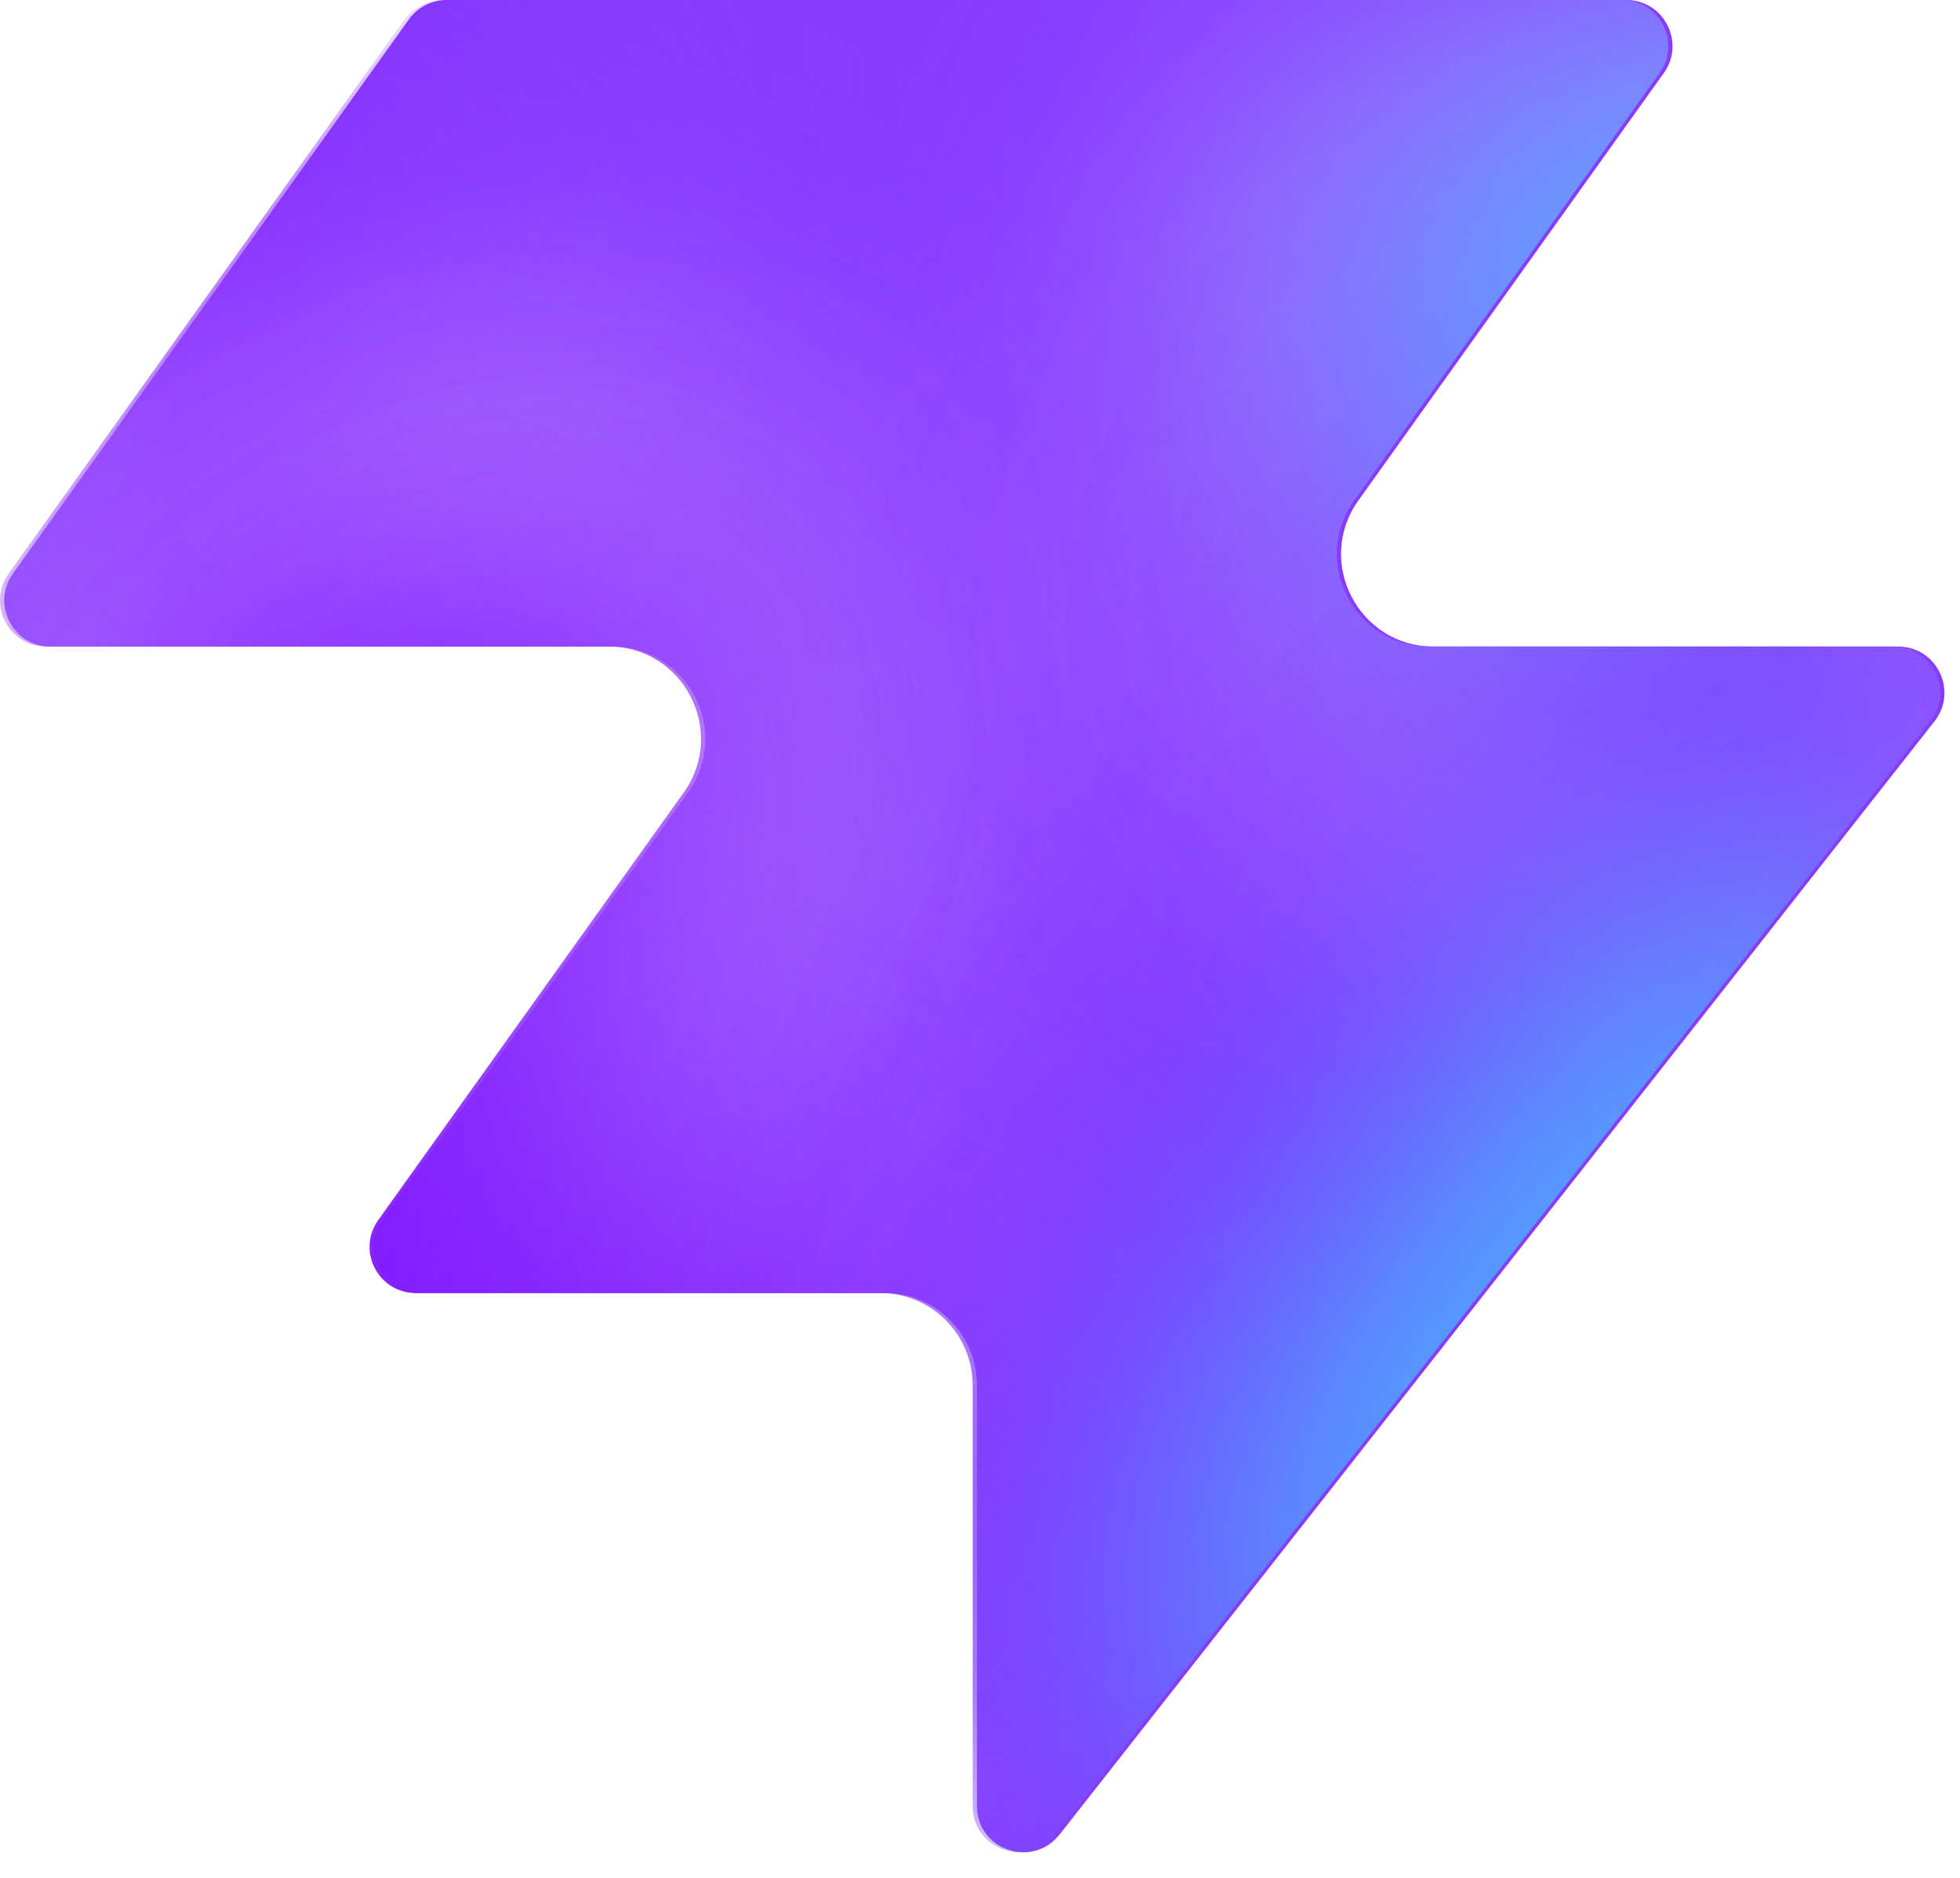
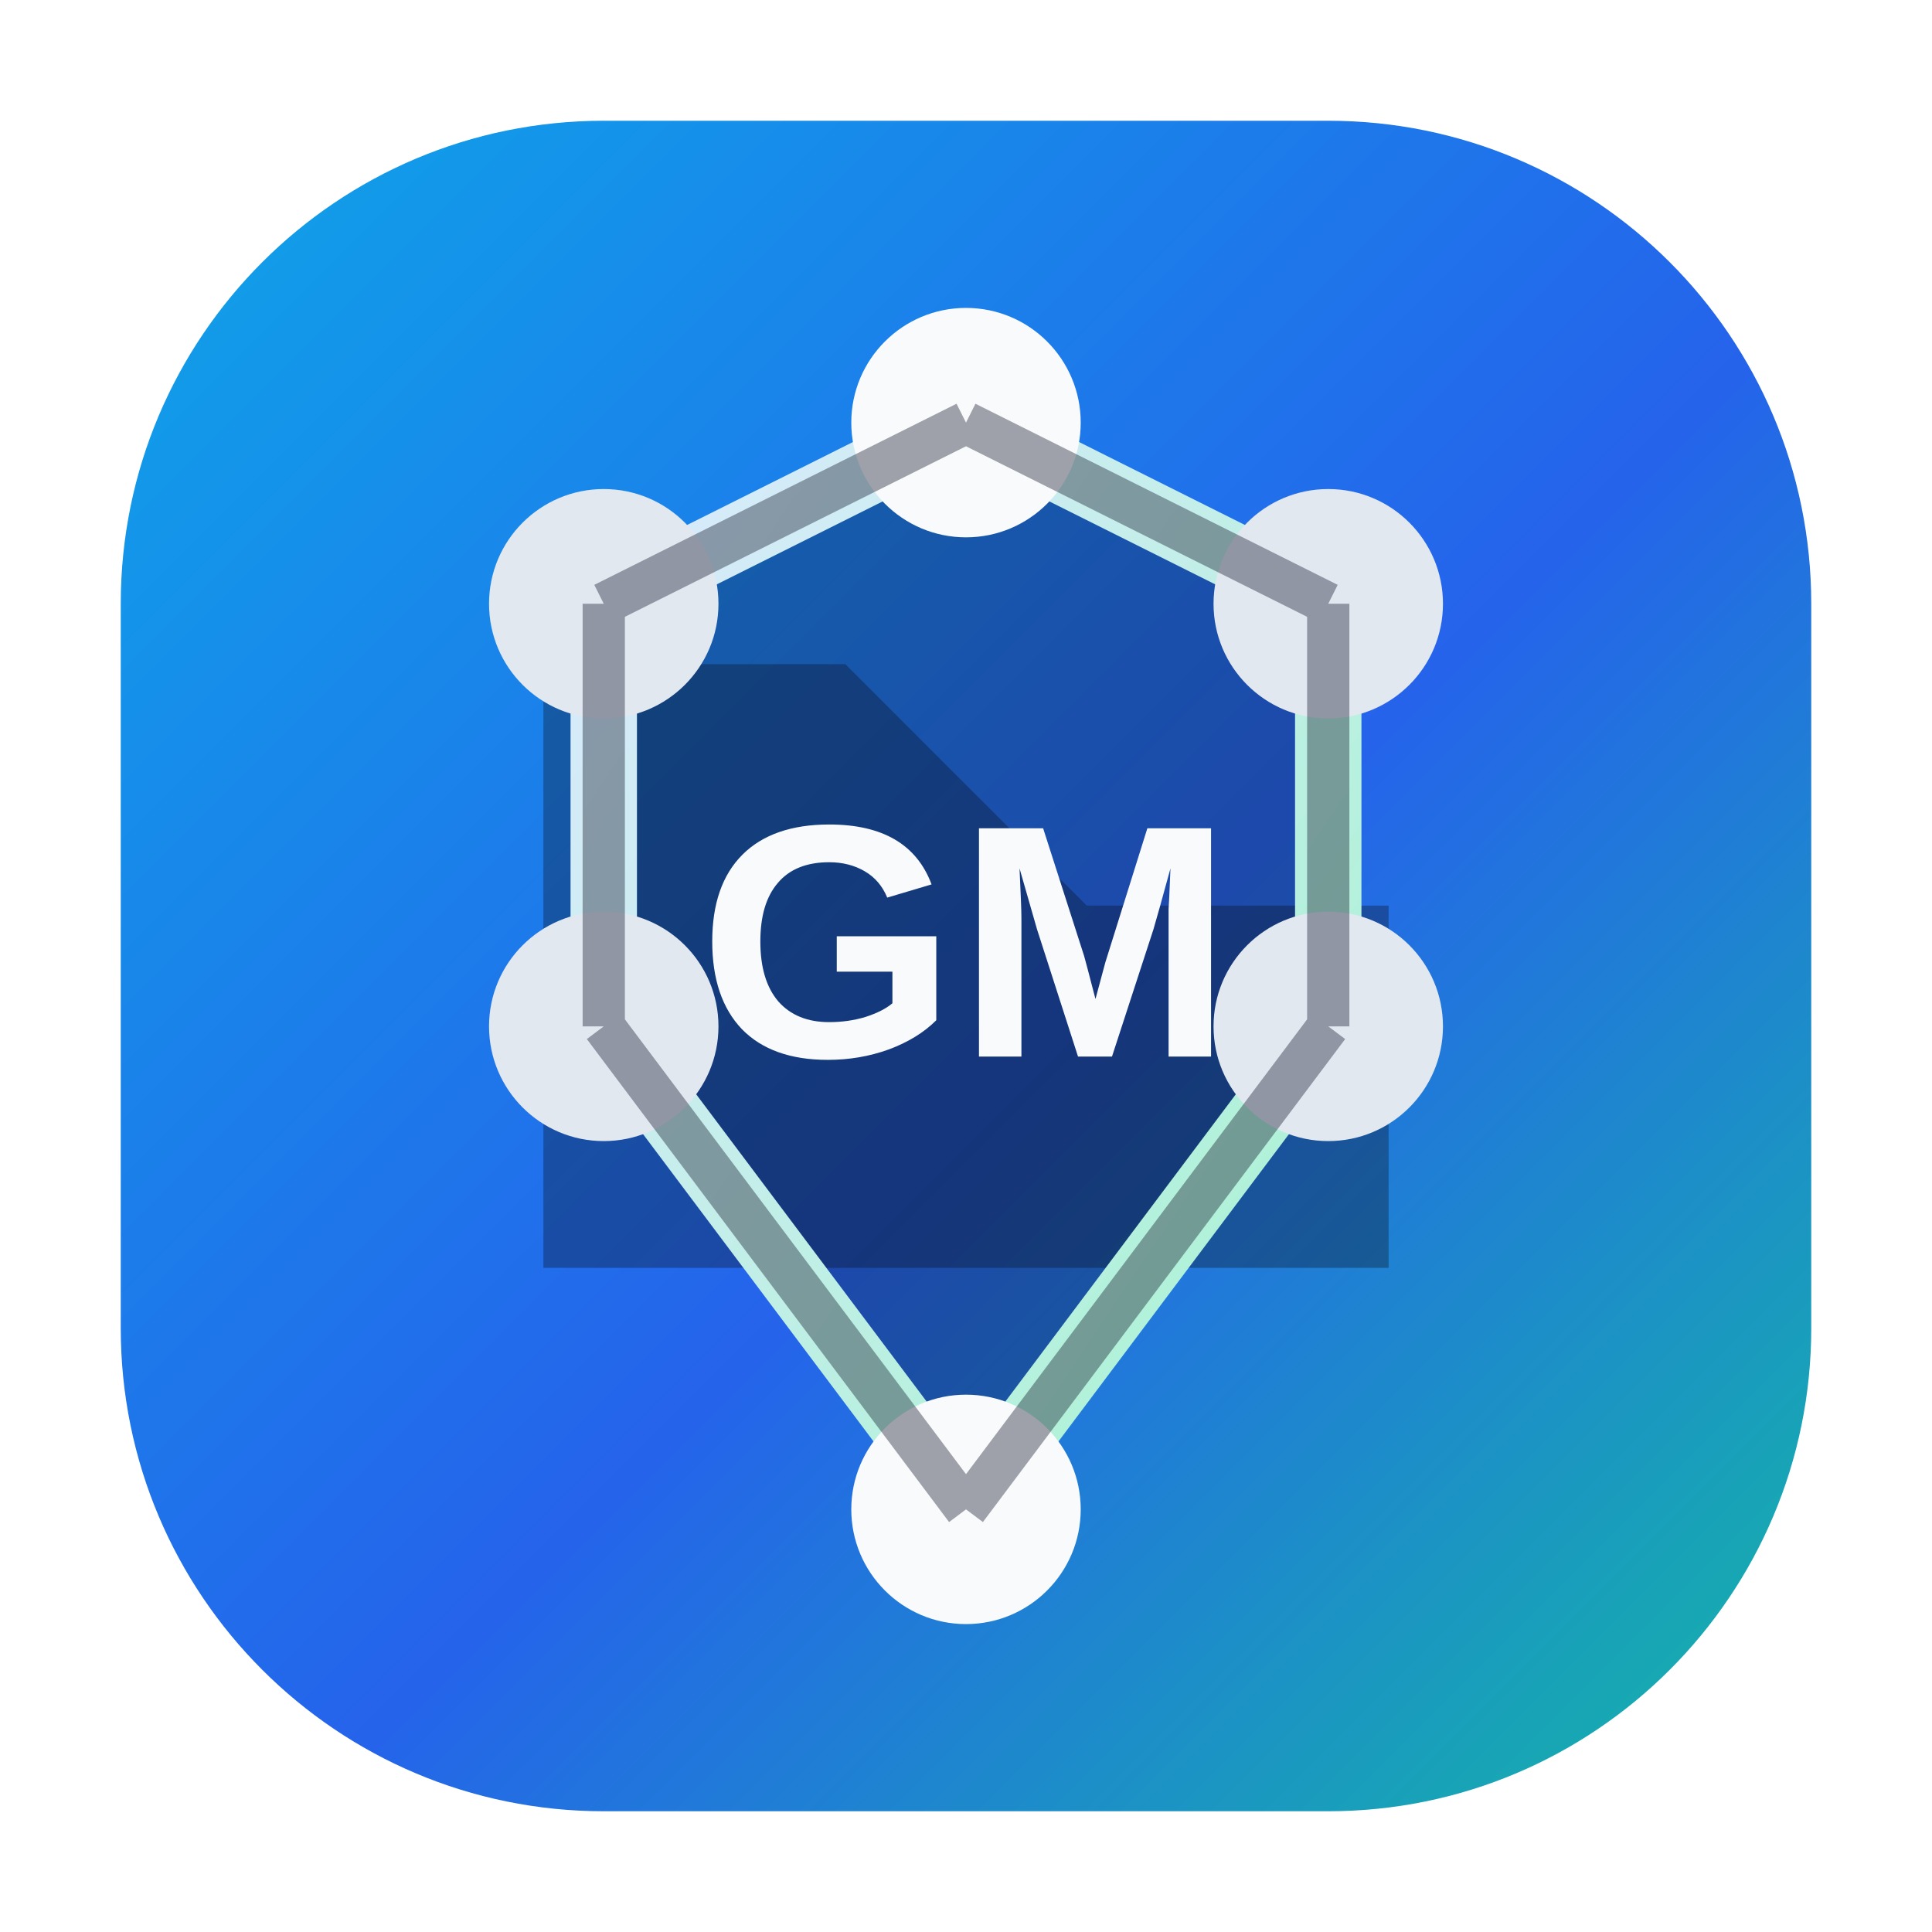
- <svg xmlns="http://www.w3.org/2000/svg" width="48" height="46" fill="none" viewBox="0 0 48 46">
-   <path fill="#863bff" d="M25.946 44.938c-.664.845-2.021.375-2.021-.698V33.937a2.26 2.26 0 0 0-2.262-2.262H10.287c-.92 0-1.456-1.04-.92-1.788l7.48-10.471c1.07-1.497 0-3.578-1.842-3.578H1.237c-.92 0-1.456-1.04-.92-1.788L10.013.474c.214-.297.556-.474.92-.474h28.894c.92 0 1.456 1.04.92 1.788l-7.48 10.471c-1.07 1.498 0 3.579 1.842 3.579h11.377c.943 0 1.473 1.088.89 1.83L25.947 44.94z" style="fill:#863bff;fill:color(display-p3 .525 .23 1);fill-opacity:1" />
-   <mask id="a" width="48" height="46" x="0" y="0" maskUnits="userSpaceOnUse" style="mask-type:alpha">
-     <path fill="#000" d="M25.842 44.938c-.664.844-2.021.375-2.021-.698V33.937a2.26 2.26 0 0 0-2.262-2.262H10.183c-.92 0-1.456-1.04-.92-1.788l7.48-10.471c1.07-1.498 0-3.579-1.842-3.579H1.133c-.92 0-1.456-1.04-.92-1.787L9.91.473c.214-.297.556-.474.92-.474h28.894c.92 0 1.456 1.04.92 1.788l-7.48 10.471c-1.07 1.498 0 3.578 1.842 3.578h11.377c.943 0 1.473 1.088.89 1.832L25.843 44.94z" style="fill:#000;fill-opacity:1" />
-   </mask>
-   <g mask="url(#a)">
-     <g filter="url(#b)">
-       <ellipse cx="5.508" cy="14.704" fill="#ede6ff" rx="5.508" ry="14.704" style="fill:#ede6ff;fill:color(display-p3 .927 .903 1);fill-opacity:1" transform="matrix(.00324 1 1 -.00324 -4.47 31.516)" />
-     </g>
-     <g filter="url(#c)">
-       <ellipse cx="10.399" cy="29.851" fill="#ede6ff" rx="10.399" ry="29.851" style="fill:#ede6ff;fill:color(display-p3 .927 .903 1);fill-opacity:1" transform="matrix(.00324 1 1 -.00324 -39.328 7.883)" />
-     </g>
-     <g filter="url(#d)">
-       <ellipse cx="5.508" cy="30.487" fill="#7e14ff" rx="5.508" ry="30.487" style="fill:#7e14ff;fill:color(display-p3 .492 .077 1);fill-opacity:1" transform="rotate(89.814 -25.913 -14.639)scale(1 -1)" />
-     </g>
-     <g filter="url(#e)">
-       <ellipse cx="5.508" cy="30.599" fill="#7e14ff" rx="5.508" ry="30.599" style="fill:#7e14ff;fill:color(display-p3 .492 .077 1);fill-opacity:1" transform="rotate(89.814 -32.644 -3.334)scale(1 -1)" />
-     </g>
-     <g filter="url(#f)">
-       <ellipse cx="5.508" cy="30.599" fill="#7e14ff" rx="5.508" ry="30.599" style="fill:#7e14ff;fill:color(display-p3 .492 .077 1);fill-opacity:1" transform="matrix(.00324 1 1 -.00324 -34.34 30.47)" />
-     </g>
-     <g filter="url(#g)">
-       <ellipse cx="14.072" cy="22.078" fill="#ede6ff" rx="14.072" ry="22.078" style="fill:#ede6ff;fill:color(display-p3 .927 .903 1);fill-opacity:1" transform="rotate(93.35 24.506 48.493)scale(-1 1)" />
-     </g>
-     <g filter="url(#h)">
-       <ellipse cx="3.47" cy="21.501" fill="#7e14ff" rx="3.47" ry="21.501" style="fill:#7e14ff;fill:color(display-p3 .492 .077 1);fill-opacity:1" transform="rotate(89.009 28.708 47.59)scale(-1 1)" />
-     </g>
-     <g filter="url(#i)">
-       <ellipse cx="3.47" cy="21.501" fill="#7e14ff" rx="3.47" ry="21.501" style="fill:#7e14ff;fill:color(display-p3 .492 .077 1);fill-opacity:1" transform="rotate(89.009 28.708 47.59)scale(-1 1)" />
-     </g>
-     <g filter="url(#j)">
-       <ellipse cx=".387" cy="8.972" fill="#7e14ff" rx="4.407" ry="29.108" style="fill:#7e14ff;fill:color(display-p3 .492 .077 1);fill-opacity:1" transform="rotate(39.51 .387 8.972)" />
-     </g>
-     <g filter="url(#k)">
-       <ellipse cx="47.523" cy="-6.092" fill="#7e14ff" rx="4.407" ry="29.108" style="fill:#7e14ff;fill:color(display-p3 .492 .077 1);fill-opacity:1" transform="rotate(37.892 47.523 -6.092)" />
-     </g>
-     <g filter="url(#l)">
-       <ellipse cx="41.412" cy="6.333" fill="#47bfff" rx="5.971" ry="9.665" style="fill:#47bfff;fill:color(display-p3 .28 .748 1);fill-opacity:1" transform="rotate(37.892 41.412 6.333)" />
-     </g>
-     <g filter="url(#m)">
-       <ellipse cx="-1.879" cy="38.332" fill="#7e14ff" rx="4.407" ry="29.108" style="fill:#7e14ff;fill:color(display-p3 .492 .077 1);fill-opacity:1" transform="rotate(37.892 -1.88 38.332)" />
-     </g>
-     <g filter="url(#n)">
-       <ellipse cx="-1.879" cy="38.332" fill="#7e14ff" rx="4.407" ry="29.108" style="fill:#7e14ff;fill:color(display-p3 .492 .077 1);fill-opacity:1" transform="rotate(37.892 -1.88 38.332)" />
-     </g>
-     <g filter="url(#o)">
-       <ellipse cx="35.651" cy="29.907" fill="#7e14ff" rx="4.407" ry="29.108" style="fill:#7e14ff;fill:color(display-p3 .492 .077 1);fill-opacity:1" transform="rotate(37.892 35.651 29.907)" />
-     </g>
-     <g filter="url(#p)">
-       <ellipse cx="38.418" cy="32.4" fill="#47bfff" rx="5.971" ry="15.297" style="fill:#47bfff;fill:color(display-p3 .28 .748 1);fill-opacity:1" transform="rotate(37.892 38.418 32.4)" />
-     </g>
-   </g>
+ <svg xmlns="http://www.w3.org/2000/svg" viewBox="0 0 64 64" role="img" aria-label="GitMind favicon">
  <defs>
-     <filter id="b" width="60.045" height="41.654" x="-19.77" y="16.149" color-interpolation-filters="sRGB" filterUnits="userSpaceOnUse">
-       <feFlood flood-opacity="0" result="BackgroundImageFix" />
-       <feBlend in="SourceGraphic" in2="BackgroundImageFix" result="shape" />
-       <feGaussianBlur result="effect1_foregroundBlur_2002_17158" stdDeviation="7.659" />
-     </filter>
-     <filter id="c" width="90.34" height="51.437" x="-54.613" y="-7.533" color-interpolation-filters="sRGB" filterUnits="userSpaceOnUse">
-       <feFlood flood-opacity="0" result="BackgroundImageFix" />
-       <feBlend in="SourceGraphic" in2="BackgroundImageFix" result="shape" />
-       <feGaussianBlur result="effect1_foregroundBlur_2002_17158" stdDeviation="7.659" />
-     </filter>
-     <filter id="d" width="79.355" height="29.4" x="-49.64" y="2.03" color-interpolation-filters="sRGB" filterUnits="userSpaceOnUse">
-       <feFlood flood-opacity="0" result="BackgroundImageFix" />
-       <feBlend in="SourceGraphic" in2="BackgroundImageFix" result="shape" />
-       <feGaussianBlur result="effect1_foregroundBlur_2002_17158" stdDeviation="4.596" />
-     </filter>
-     <filter id="e" width="79.579" height="29.4" x="-45.045" y="20.029" color-interpolation-filters="sRGB" filterUnits="userSpaceOnUse">
-       <feFlood flood-opacity="0" result="BackgroundImageFix" />
-       <feBlend in="SourceGraphic" in2="BackgroundImageFix" result="shape" />
-       <feGaussianBlur result="effect1_foregroundBlur_2002_17158" stdDeviation="4.596" />
-     </filter>
-     <filter id="f" width="79.579" height="29.4" x="-43.513" y="21.178" color-interpolation-filters="sRGB" filterUnits="userSpaceOnUse">
-       <feFlood flood-opacity="0" result="BackgroundImageFix" />
-       <feBlend in="SourceGraphic" in2="BackgroundImageFix" result="shape" />
-       <feGaussianBlur result="effect1_foregroundBlur_2002_17158" stdDeviation="4.596" />
-     </filter>
-     <filter id="g" width="74.749" height="58.852" x="15.756" y="-17.901" color-interpolation-filters="sRGB" filterUnits="userSpaceOnUse">
-       <feFlood flood-opacity="0" result="BackgroundImageFix" />
-       <feBlend in="SourceGraphic" in2="BackgroundImageFix" result="shape" />
-       <feGaussianBlur result="effect1_foregroundBlur_2002_17158" stdDeviation="7.659" />
-     </filter>
-     <filter id="h" width="61.377" height="25.362" x="23.548" y="2.284" color-interpolation-filters="sRGB" filterUnits="userSpaceOnUse">
-       <feFlood flood-opacity="0" result="BackgroundImageFix" />
-       <feBlend in="SourceGraphic" in2="BackgroundImageFix" result="shape" />
-       <feGaussianBlur result="effect1_foregroundBlur_2002_17158" stdDeviation="4.596" />
-     </filter>
-     <filter id="i" width="61.377" height="25.362" x="23.548" y="2.284" color-interpolation-filters="sRGB" filterUnits="userSpaceOnUse">
-       <feFlood flood-opacity="0" result="BackgroundImageFix" />
-       <feBlend in="SourceGraphic" in2="BackgroundImageFix" result="shape" />
-       <feGaussianBlur result="effect1_foregroundBlur_2002_17158" stdDeviation="4.596" />
-     </filter>
-     <filter id="j" width="56.045" height="63.649" x="-27.636" y="-22.853" color-interpolation-filters="sRGB" filterUnits="userSpaceOnUse">
-       <feFlood flood-opacity="0" result="BackgroundImageFix" />
-       <feBlend in="SourceGraphic" in2="BackgroundImageFix" result="shape" />
-       <feGaussianBlur result="effect1_foregroundBlur_2002_17158" stdDeviation="4.596" />
-     </filter>
-     <filter id="k" width="54.814" height="64.646" x="20.116" y="-38.415" color-interpolation-filters="sRGB" filterUnits="userSpaceOnUse">
-       <feFlood flood-opacity="0" result="BackgroundImageFix" />
-       <feBlend in="SourceGraphic" in2="BackgroundImageFix" result="shape" />
-       <feGaussianBlur result="effect1_foregroundBlur_2002_17158" stdDeviation="4.596" />
-     </filter>
-     <filter id="l" width="33.541" height="35.313" x="24.641" y="-11.323" color-interpolation-filters="sRGB" filterUnits="userSpaceOnUse">
-       <feFlood flood-opacity="0" result="BackgroundImageFix" />
-       <feBlend in="SourceGraphic" in2="BackgroundImageFix" result="shape" />
-       <feGaussianBlur result="effect1_foregroundBlur_2002_17158" stdDeviation="4.596" />
-     </filter>
-     <filter id="m" width="54.814" height="64.646" x="-29.286" y="6.009" color-interpolation-filters="sRGB" filterUnits="userSpaceOnUse">
-       <feFlood flood-opacity="0" result="BackgroundImageFix" />
-       <feBlend in="SourceGraphic" in2="BackgroundImageFix" result="shape" />
-       <feGaussianBlur result="effect1_foregroundBlur_2002_17158" stdDeviation="4.596" />
-     </filter>
-     <filter id="n" width="54.814" height="64.646" x="-29.286" y="6.009" color-interpolation-filters="sRGB" filterUnits="userSpaceOnUse">
-       <feFlood flood-opacity="0" result="BackgroundImageFix" />
-       <feBlend in="SourceGraphic" in2="BackgroundImageFix" result="shape" />
-       <feGaussianBlur result="effect1_foregroundBlur_2002_17158" stdDeviation="4.596" />
-     </filter>
-     <filter id="o" width="54.814" height="64.646" x="8.244" y="-2.416" color-interpolation-filters="sRGB" filterUnits="userSpaceOnUse">
-       <feFlood flood-opacity="0" result="BackgroundImageFix" />
-       <feBlend in="SourceGraphic" in2="BackgroundImageFix" result="shape" />
-       <feGaussianBlur result="effect1_foregroundBlur_2002_17158" stdDeviation="4.596" />
-     </filter>
-     <filter id="p" width="39.409" height="43.623" x="18.713" y="10.588" color-interpolation-filters="sRGB" filterUnits="userSpaceOnUse">
-       <feFlood flood-opacity="0" result="BackgroundImageFix" />
-       <feBlend in="SourceGraphic" in2="BackgroundImageFix" result="shape" />
-       <feGaussianBlur result="effect1_foregroundBlur_2002_17158" stdDeviation="4.596" />
-     </filter>
+     <linearGradient id="bg" x1="0" y1="0" x2="1" y2="1">
+       <stop offset="0%" stop-color="#0ea5e9" />
+       <stop offset="55%" stop-color="#2563eb" />
+       <stop offset="100%" stop-color="#14b8a6" />
+     </linearGradient>
+     <linearGradient id="trace" x1="0" y1="0" x2="1" y2="1">
+       <stop offset="0%" stop-color="#dbeafe" />
+       <stop offset="100%" stop-color="#a7f3d0" />
+     </linearGradient>
  </defs>
+   <rect x="4" y="4" width="56" height="56" rx="16" fill="url(#bg)" />
+   <path d="M18 42V22h10l8 8h10v12H18z" fill="#0b1120" fill-opacity="0.34" />
+   <path d="M20 20L32 14L44 20V34L32 50L20 34Z" fill="#0b1225" fill-opacity="0.32" />
+   <path d="M20 20L32 14L44 20V34L32 50L20 34Z" fill="none" stroke="url(#trace)" stroke-width="2.2" />
+   <circle cx="32" cy="14" r="3.8" fill="#f8fafc" />
+   <circle cx="44" cy="20" r="3.8" fill="#e2e8f0" />
+   <circle cx="44" cy="34" r="3.8" fill="#e2e8f0" />
+   <circle cx="32" cy="50" r="3.8" fill="#f8fafc" />
+   <circle cx="20" cy="34" r="3.8" fill="#e2e8f0" />
+   <circle cx="20" cy="20" r="3.8" fill="#e2e8f0" />
+   <path d="M32 14L44 20M44 20V34M44 34L32 50M32 50L20 34M20 34V20M20 20L32 14" stroke="#0b1225" stroke-opacity="0.38" stroke-width="1.4" />
+   <text x="32" y="35" text-anchor="middle" font-size="11" font-family="Segoe UI, Arial, sans-serif" font-weight="700" fill="#f8fafc">GM</text>
</svg>
